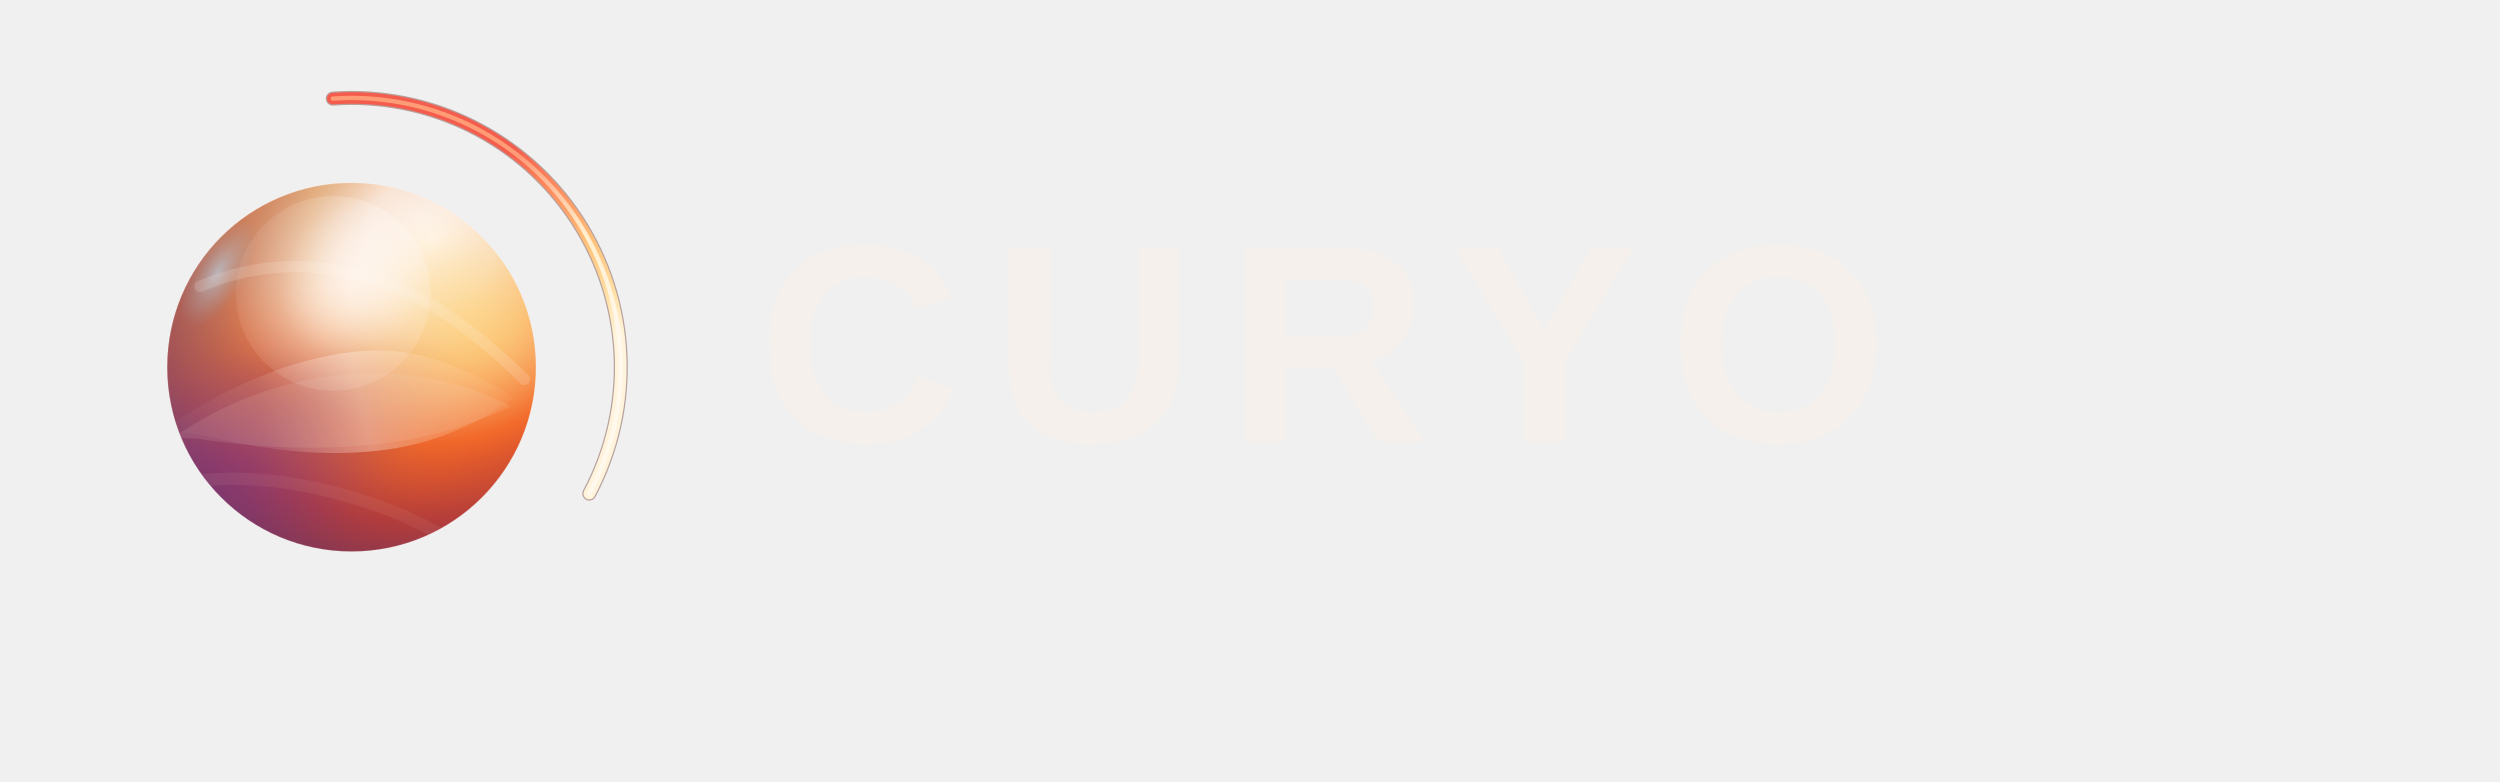
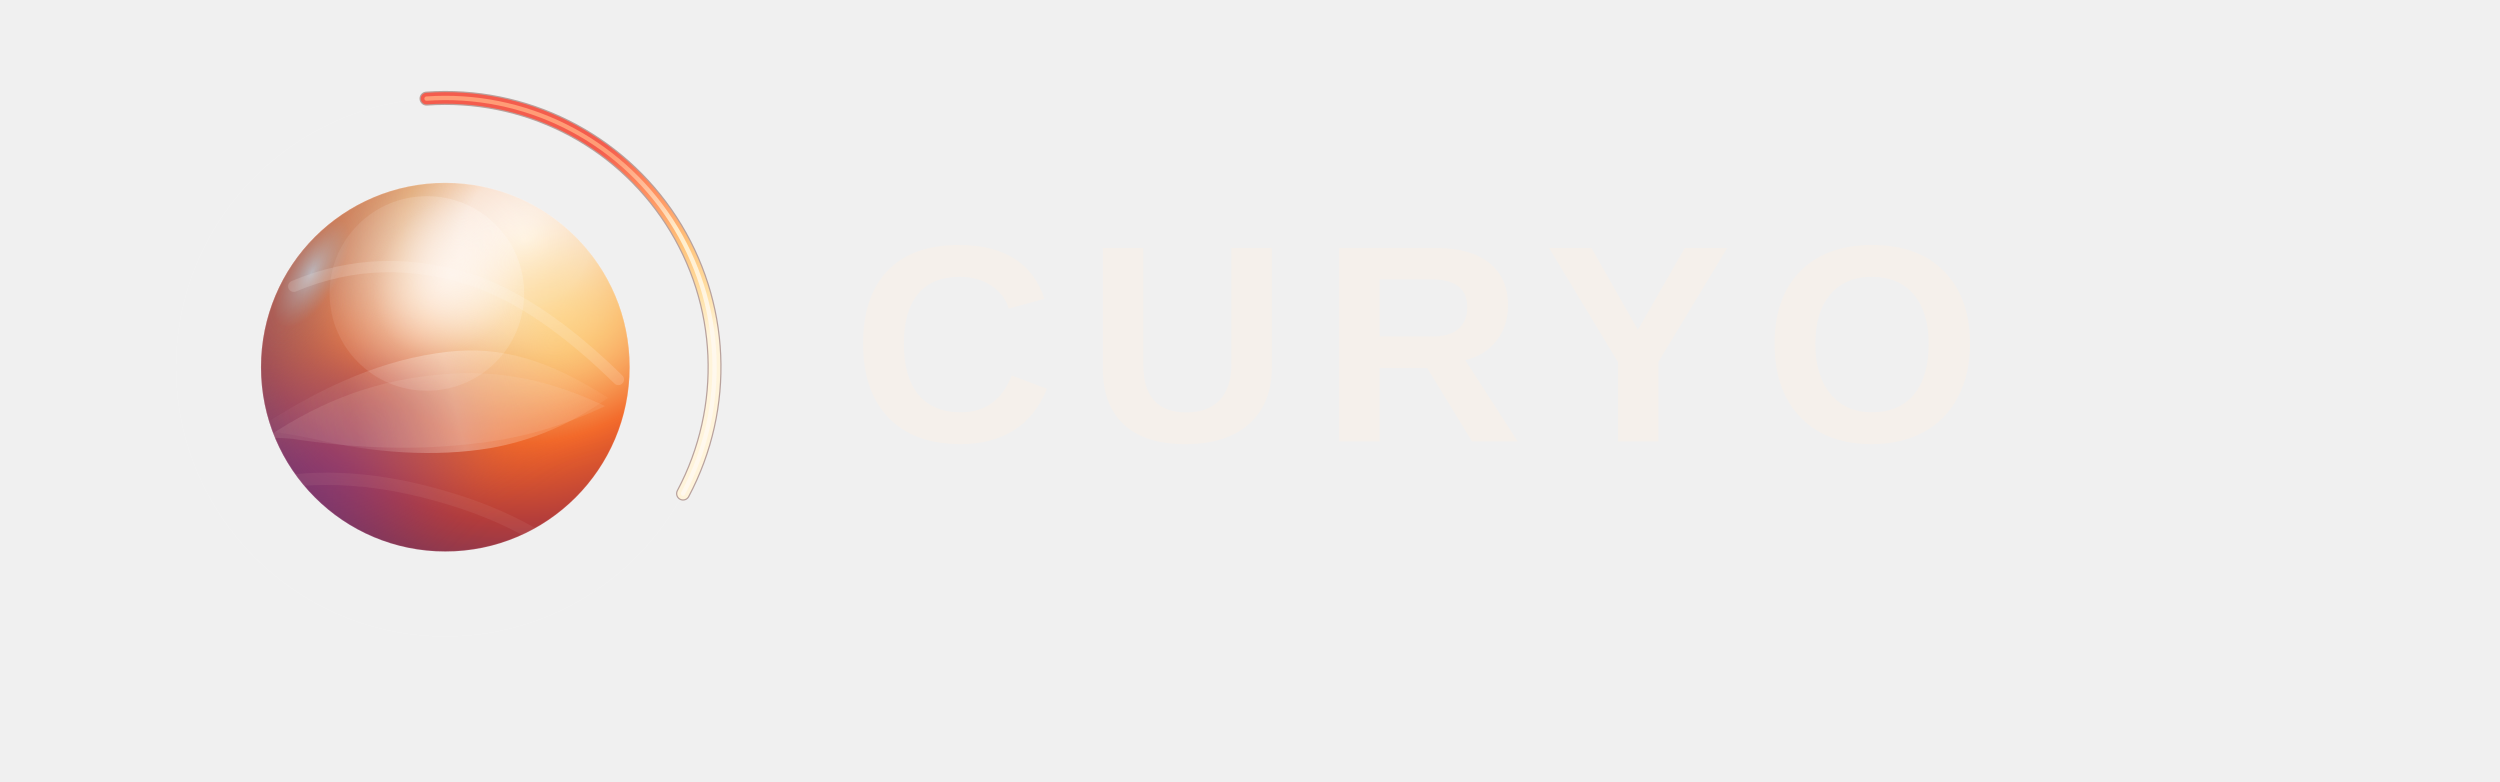
<svg xmlns="http://www.w3.org/2000/svg" width="640" height="200" viewBox="0 0 640 200" fill="none">
-   <svg x="16" y="20" width="148" height="148" viewBox="0 0 1400 1400" fill="none">
+   <svg x="40" y="20" width="148" height="148" viewBox="0 0 1400 1400" fill="none">
    <defs>
      <radialGradient id="thirdweb-lockup-orb-base" cx="0" cy="0" r="1" gradientUnits="userSpaceOnUse" gradientTransform="translate(856 450) rotate(136) scale(720 702)">
        <stop stop-color="#FFF8F2" />
        <stop offset="0.18" stop-color="#F8E1D0" />
        <stop offset="0.34" stop-color="#F7B070" />
        <stop offset="0.56" stop-color="#F26426" />
        <stop offset="0.78" stop-color="#B23C3B" />
        <stop offset="1" stop-color="#6A345F" />
      </radialGradient>
      <radialGradient id="thirdweb-lockup-orb-rim" cx="0" cy="0" r="1" gradientUnits="userSpaceOnUse" gradientTransform="translate(438 516) rotate(30) scale(240 540)">
        <stop stop-color="#AFC5D7" stop-opacity="0.82" />
        <stop offset="0.22" stop-color="#7E8996" stop-opacity="0.34" />
        <stop offset="1" stop-color="#7E8996" stop-opacity="0" />
      </radialGradient>
      <radialGradient id="thirdweb-lockup-soft-white" cx="0" cy="0" r="1" gradientUnits="userSpaceOnUse" gradientTransform="translate(710 520) rotate(128) scale(330 260)">
        <stop stop-color="#FFF8F3" stop-opacity="0.74" />
        <stop offset="0.52" stop-color="#FFF8F3" stop-opacity="0.2" />
        <stop offset="1" stop-color="#FFF8F3" stop-opacity="0" />
      </radialGradient>
      <radialGradient id="thirdweb-lockup-coral-bloom" cx="0" cy="0" r="1" gradientUnits="userSpaceOnUse" gradientTransform="translate(930 612) rotate(166) scale(270 220)">
        <stop stop-color="#FFD77E" stop-opacity="0.82" />
        <stop offset="1" stop-color="#FFD77E" stop-opacity="0" />
      </radialGradient>
      <radialGradient id="thirdweb-lockup-violet-pocket" cx="0" cy="0" r="1" gradientUnits="userSpaceOnUse" gradientTransform="translate(500 866) rotate(-26) scale(334 244)">
        <stop stop-color="#6B37A5" stop-opacity="0.54" />
        <stop offset="1" stop-color="#6B37A5" stop-opacity="0" />
      </radialGradient>
      <radialGradient id="thirdweb-lockup-blue-pocket" cx="0" cy="0" r="1" gradientUnits="userSpaceOnUse" gradientTransform="translate(620 760) rotate(8) scale(320 180)">
        <stop stop-color="#8C4A53" stop-opacity="0.36" />
        <stop offset="0.58" stop-color="#C46A4A" stop-opacity="0.22" />
        <stop offset="1" stop-color="#C46A4A" stop-opacity="0" />
      </radialGradient>
      <linearGradient id="thirdweb-lockup-fold-sheen" x1="290" y1="820" x2="1036" y2="650" gradientUnits="userSpaceOnUse">
        <stop stop-color="#FFF7F0" stop-opacity="0" />
        <stop offset="0.3" stop-color="#FFF7F0" stop-opacity="0.08" />
        <stop offset="0.56" stop-color="#FFF7F0" stop-opacity="0.34" />
        <stop offset="0.82" stop-color="#FFD7B2" stop-opacity="0.18" />
        <stop offset="1" stop-color="#FFD7B2" stop-opacity="0" />
      </linearGradient>
      <linearGradient id="thirdweb-lockup-flare-gradient" x1="860" y1="260" x2="1050" y2="736" gradientUnits="userSpaceOnUse">
        <stop stop-color="#F45C4D" />
        <stop offset="0.24" stop-color="#FF8A5D" />
        <stop offset="0.56" stop-color="#FFC37A" />
        <stop offset="0.82" stop-color="#FFE1A7" />
        <stop offset="1" stop-color="#FFF4DB" />
      </linearGradient>
      <linearGradient id="thirdweb-lockup-flare-core" x1="870" y1="280" x2="1036" y2="716" gradientUnits="userSpaceOnUse">
        <stop stop-color="#FF9E78" />
        <stop offset="0.48" stop-color="#FFF0CF" />
        <stop offset="1" stop-color="#FFF8ED" />
      </linearGradient>
      <filter id="thirdweb-lockup-band-blur" x="0" y="0" width="1400" height="1400" filterUnits="userSpaceOnUse" color-interpolation-filters="sRGB">
        <feGaussianBlur stdDeviation="40" />
      </filter>
      <clipPath id="thirdweb-lockup-orb-clip">
        <circle cx="700" cy="700" r="360" />
      </clipPath>
    </defs>
    <circle cx="700" cy="700" r="652" stroke="#FFFFFF" stroke-opacity="0.06" stroke-width="2.2" />
    <path d="M 654.52 49.59 A 652.00 652.00 0 0 1 1275.68 1006.10" fill="none" stroke="#6D352A" stroke-opacity="0.42" stroke-width="34" stroke-linecap="round" stroke-linejoin="round" shape-rendering="geometricPrecision" />
    <path d="M 654.52 49.59 A 652.00 652.00 0 0 1 1275.68 1006.10" fill="none" stroke="url(#thirdweb-lockup-flare-gradient)" stroke-width="28" stroke-linecap="round" stroke-linejoin="round" shape-rendering="geometricPrecision" />
    <path d="M 654.52 49.59 A 652.00 652.00 0 0 1 1275.68 1006.10" fill="none" stroke="url(#thirdweb-lockup-flare-core)" stroke-opacity="0.96" stroke-width="10.5" stroke-linecap="round" stroke-linejoin="round" shape-rendering="geometricPrecision" />
    <g transform="translate(700 700) scale(1.24) translate(-700 -700)">
      <circle cx="700" cy="700" r="360" fill="url(#thirdweb-lockup-orb-base)" />
      <circle cx="700" cy="700" r="360" fill="url(#thirdweb-lockup-orb-rim)" />
      <g clip-path="url(#thirdweb-lockup-orb-clip)">
        <g filter="url(#thirdweb-lockup-band-blur)">
          <ellipse cx="672" cy="538" rx="280" ry="184" fill="url(#thirdweb-lockup-soft-white)" />
          <ellipse cx="930" cy="640" rx="246" ry="214" fill="url(#thirdweb-lockup-coral-bloom)" />
          <ellipse cx="508" cy="904" rx="286" ry="218" fill="url(#thirdweb-lockup-violet-pocket)" />
          <ellipse cx="662" cy="774" rx="316" ry="176" fill="url(#thirdweb-lockup-blue-pocket)" />
        </g>
        <path d="M330 822C464 734 582 684 704 670C810 658 902 686 1018 760C944 812 868 844 788 858C680 876 560 868 442 840C404 832 368 826 330 822Z" fill="url(#thirdweb-lockup-fold-sheen)" />
        <path d="M350 838C466 760 574 724 694 714C808 704 906 726 1012 776C932 814 852 838 766 848C642 864 520 858 402 840C384 838 366 838 350 838Z" fill="#F5E3D2" fill-opacity="0.11" />
        <path d="M404 542C518 494 634 492 752 530C842 560 938 626 1038 724" stroke="#FFF7F1" stroke-opacity="0.16" stroke-width="22" stroke-linecap="round" />
        <path d="M344 930C456 908 574 916 706 956C820 990 910 1040 988 1110" stroke="#E2B2A0" stroke-opacity="0.1" stroke-width="24" stroke-linecap="round" />
        <circle cx="1118" cy="490" r="50" fill="#FFF9F2" fill-opacity="0.9" />
        <circle cx="664" cy="556" r="190" fill="url(#thirdweb-lockup-soft-white)" />
      </g>
      <circle cx="700" cy="700" r="360" fill="none" stroke="#FFF8F2" stroke-opacity="0.14" stroke-width="2" />
    </g>
  </svg>
-   <text x="194" y="113" fill="#F5F0EB" font-family="Arial, Helvetica, sans-serif" font-size="72" font-weight="700" letter-spacing="8">
+   <text x="218" y="113" fill="#F5F0EB" font-family="Arial, Helvetica, sans-serif" font-size="72" font-weight="700" letter-spacing="8">
    CURYO
  </text>
</svg>
